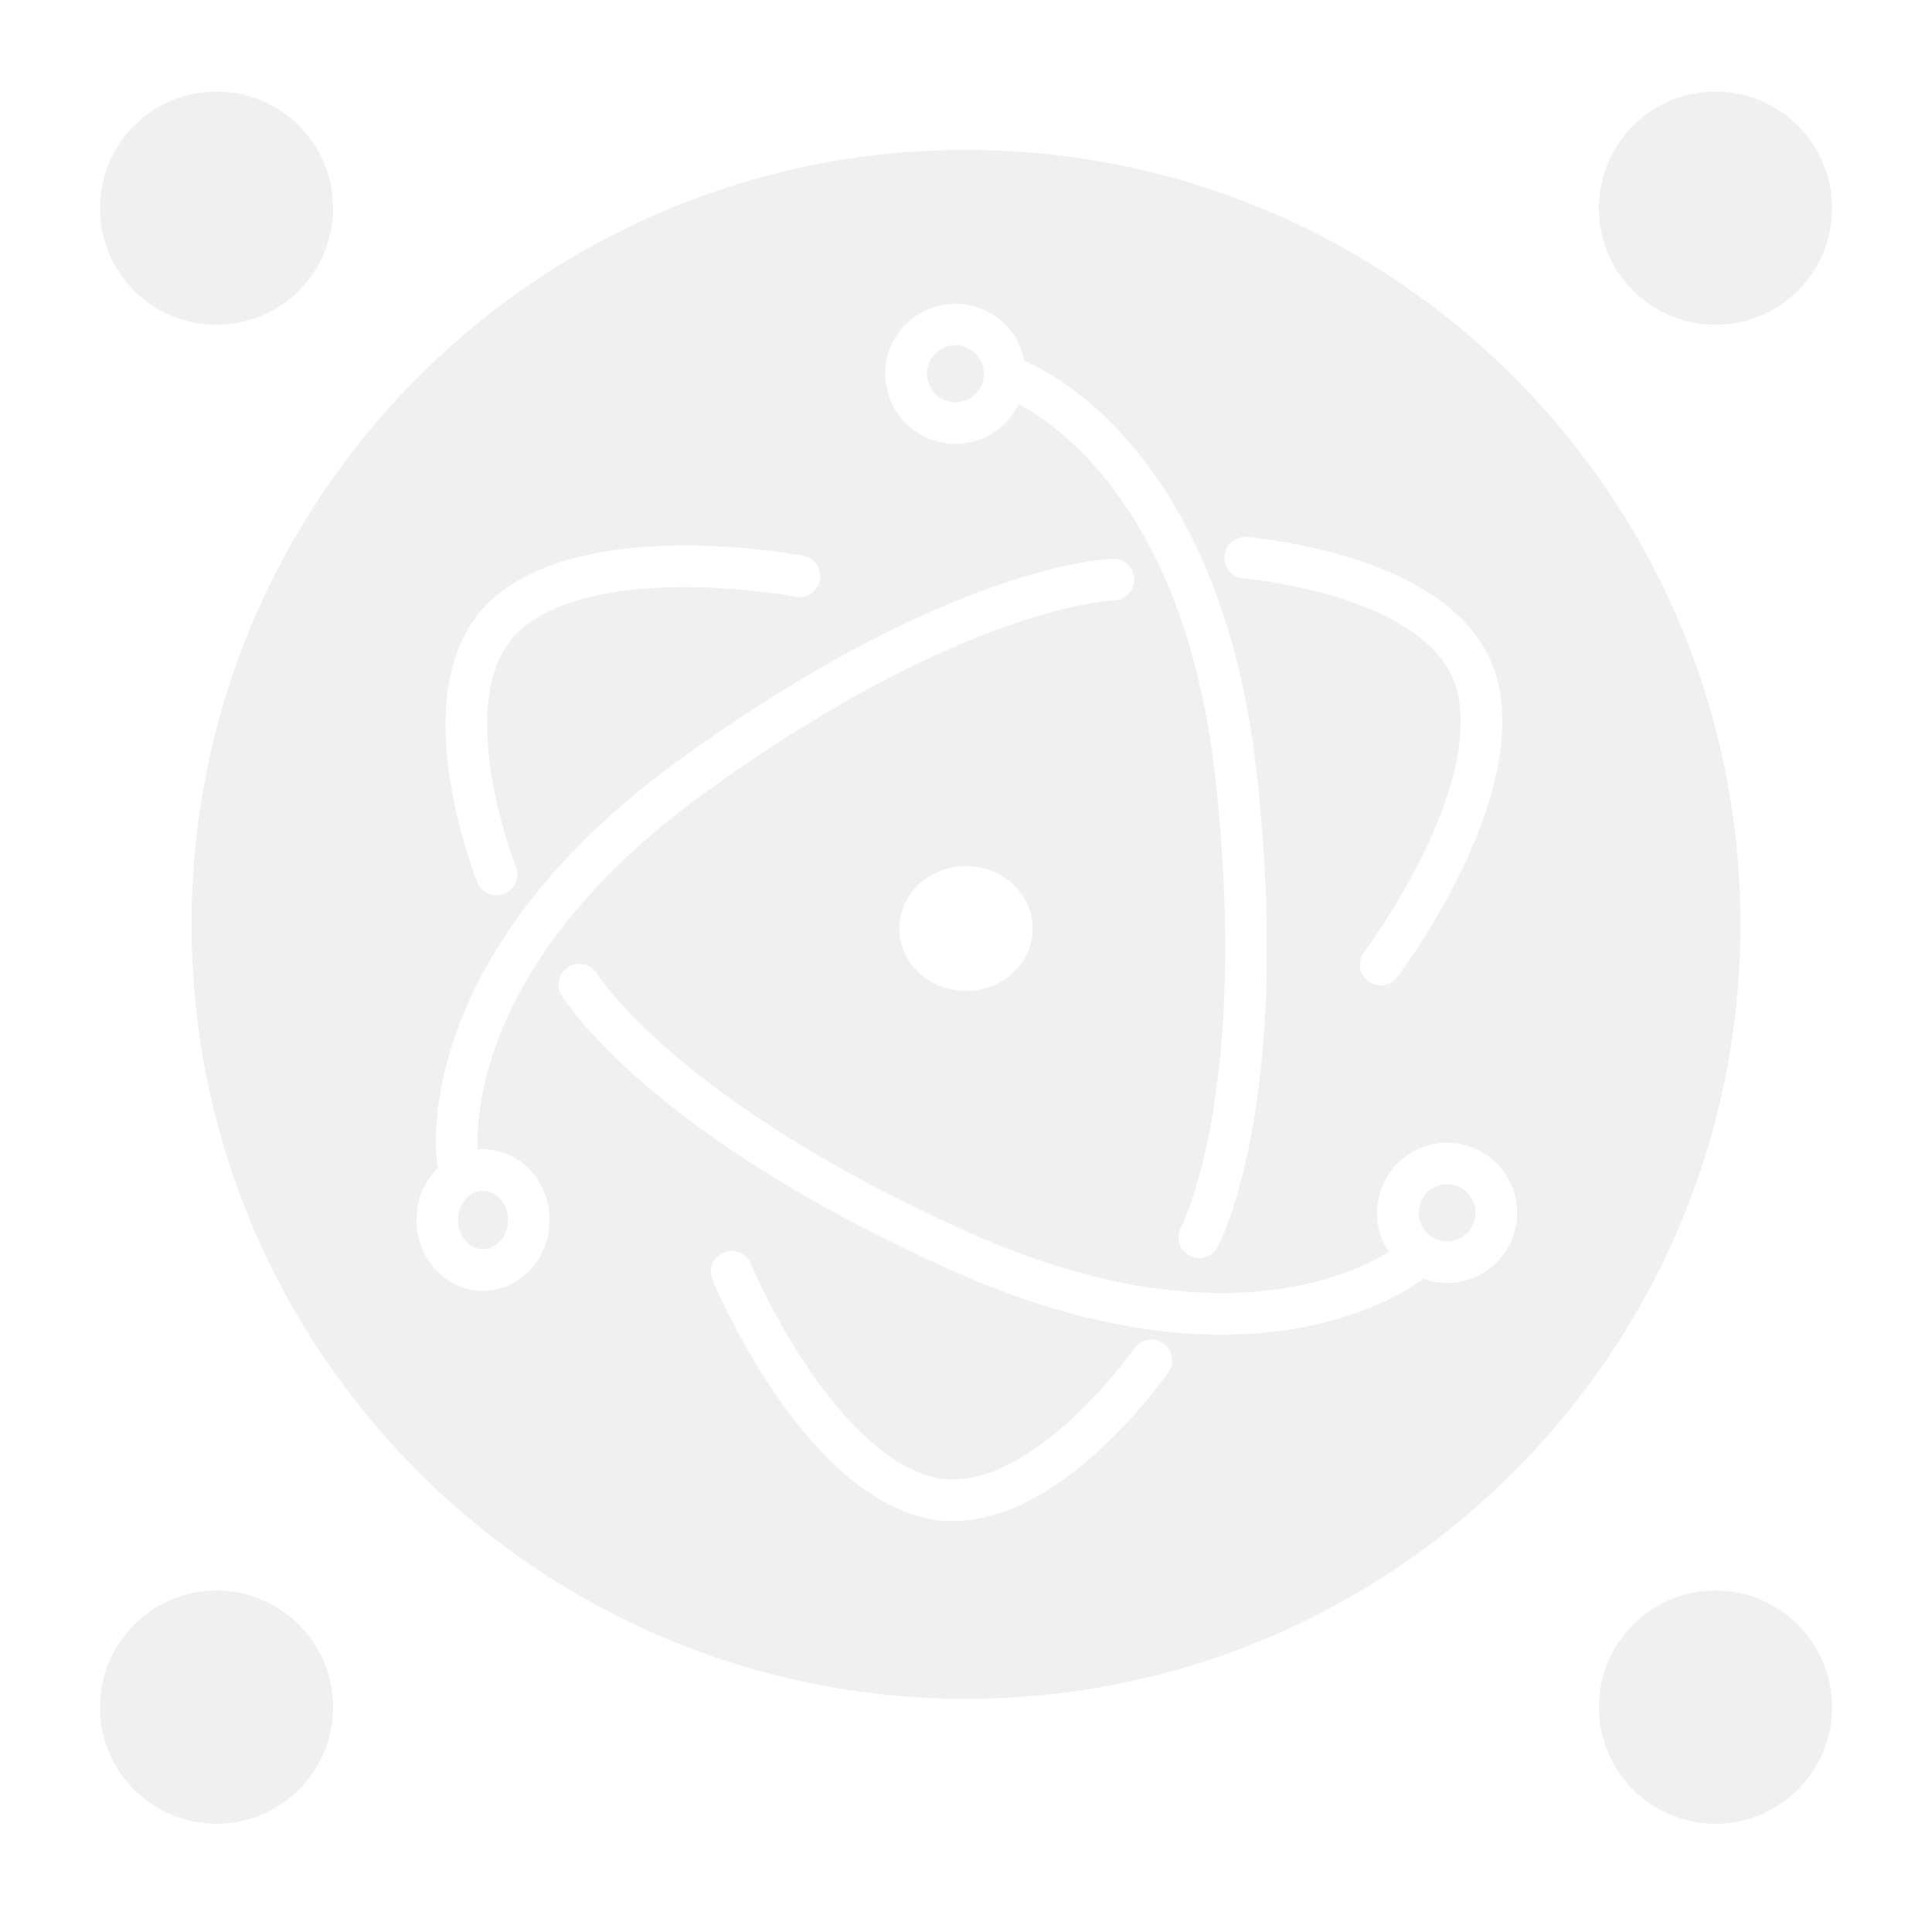
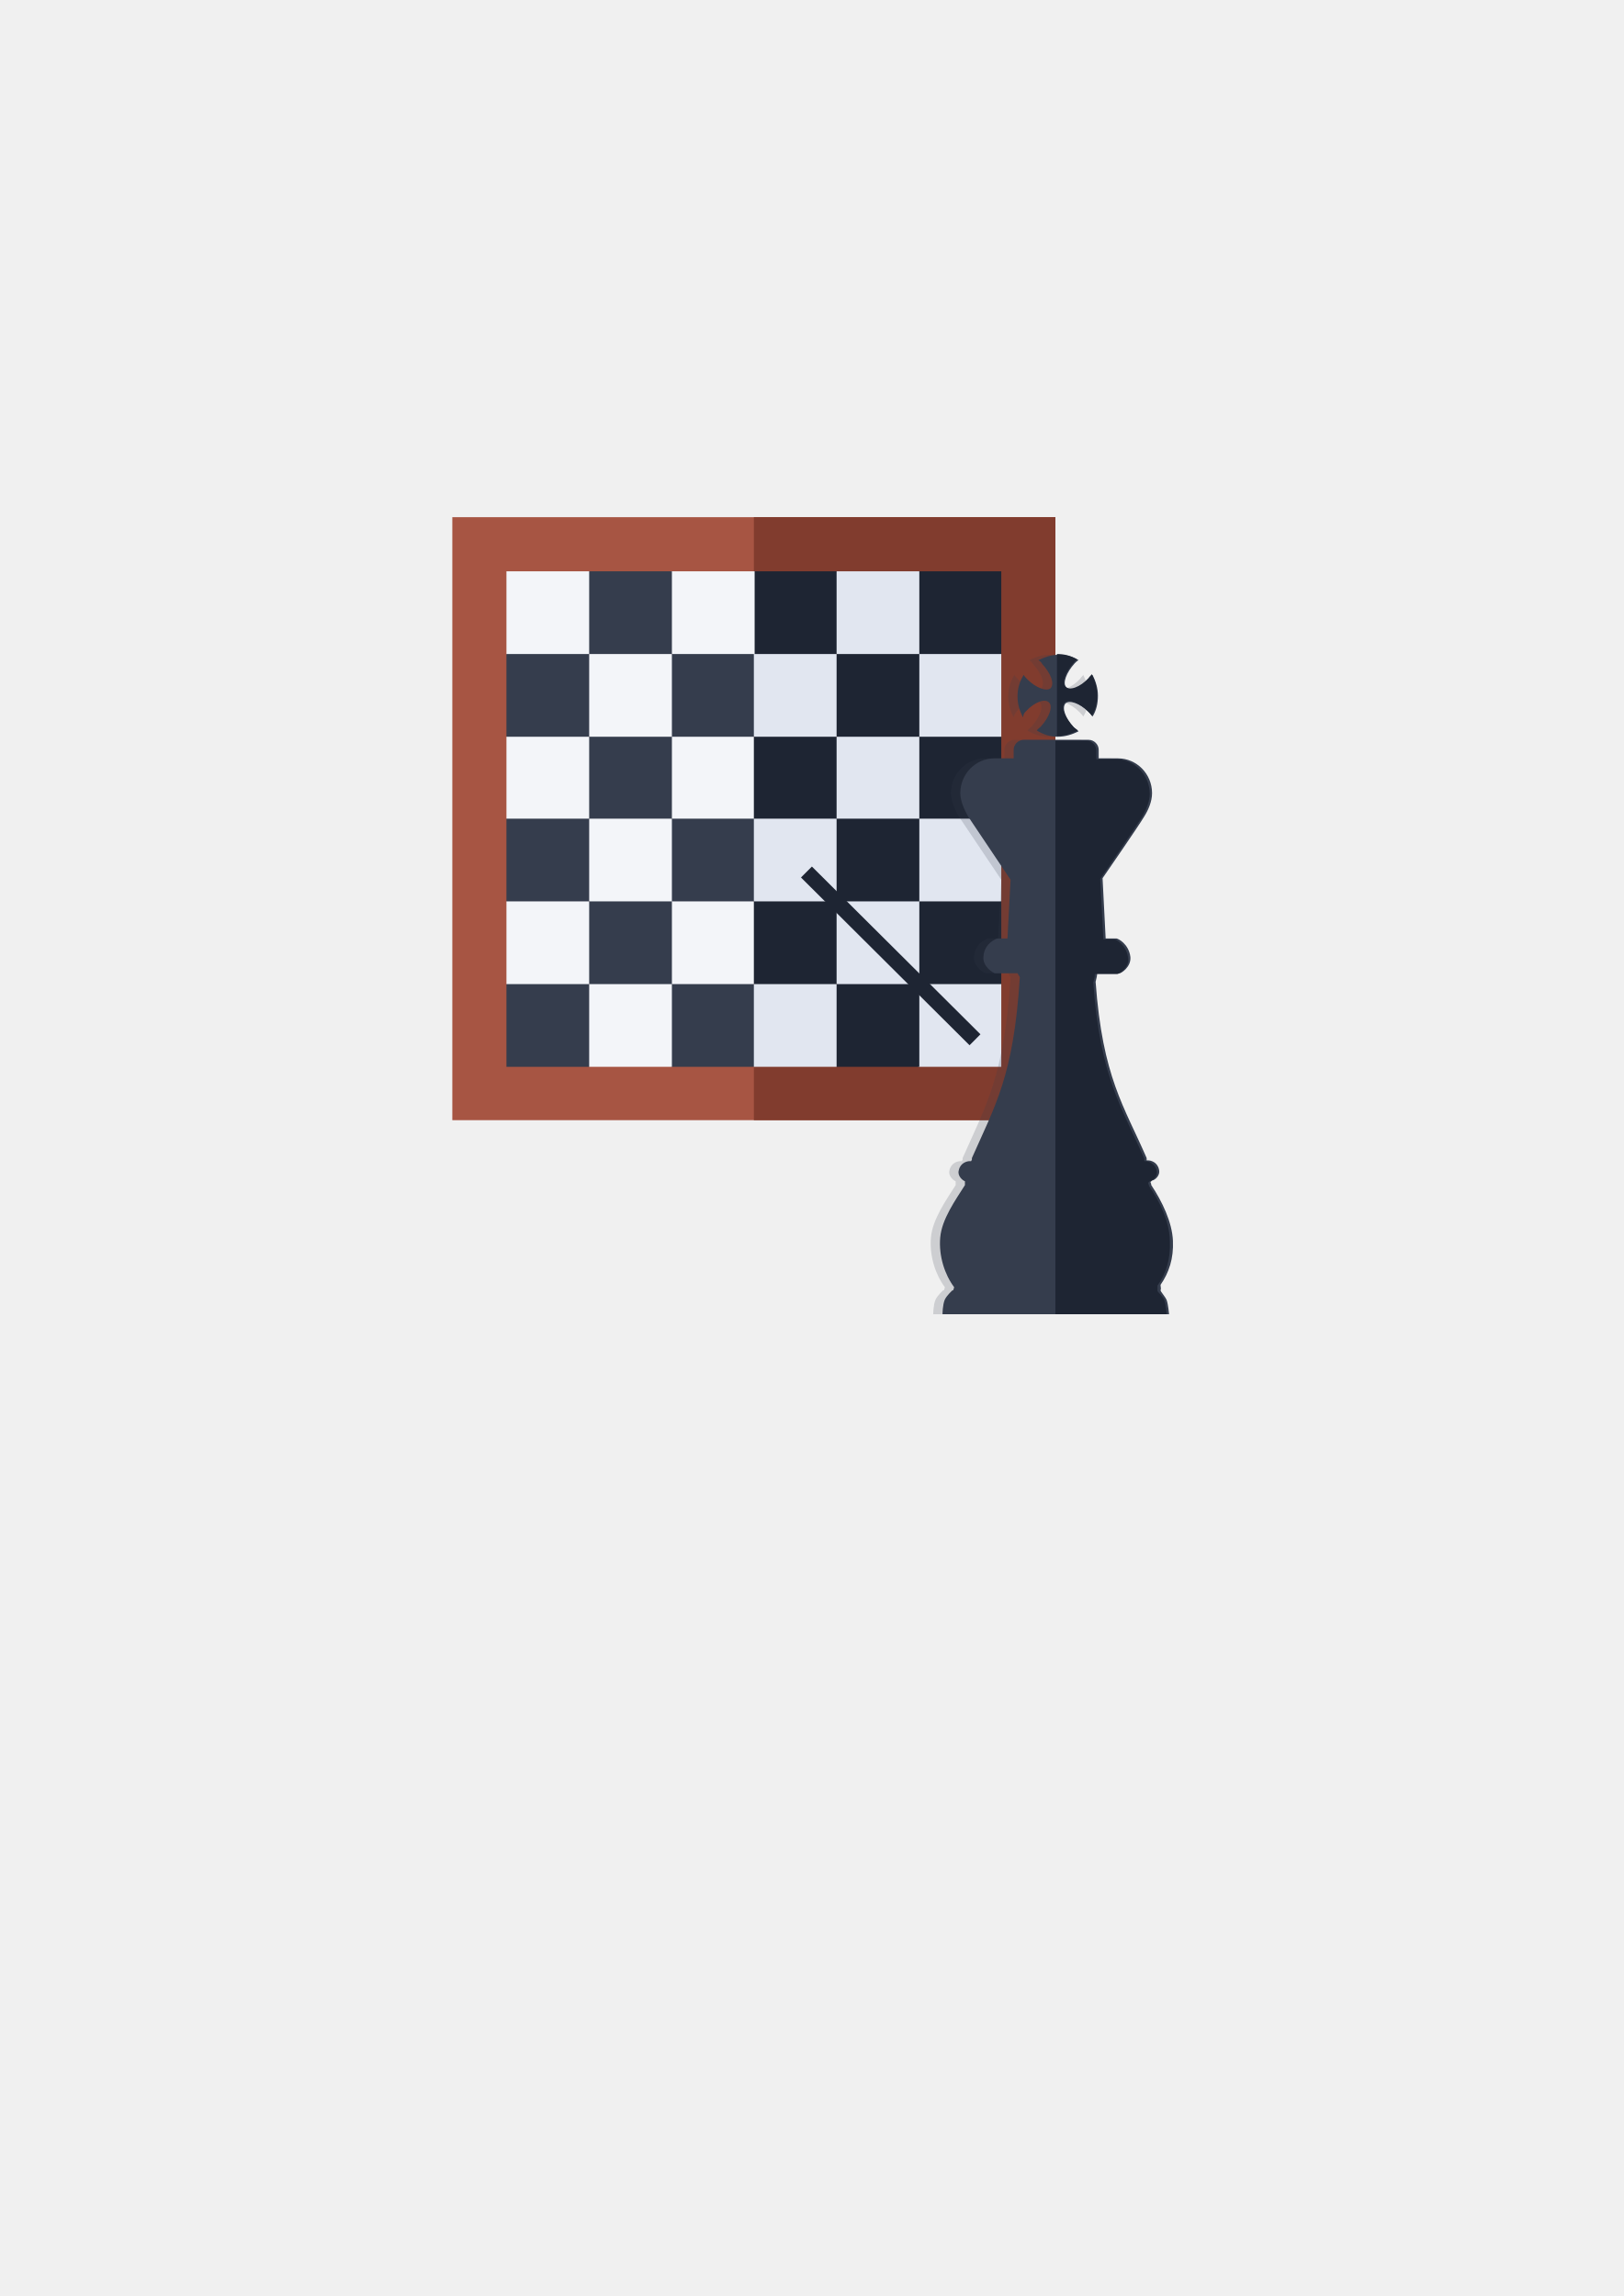
- <svg xmlns="http://www.w3.org/2000/svg" width="232" height="232" viewBox="0 0 232 232" fill="none">
-   <g filter="url(#filter0_b)">
-     <path d="M231.5 1V0.5H231H1H0.5V1V231V231.5H1H231H231.5V231V1ZM40.5 25C40.5 33.008 34.008 39.5 26 39.5C17.992 39.5 11.5 33.008 11.5 25C11.5 16.992 17.992 10.5 26 10.5C34.008 10.5 40.5 16.992 40.5 25ZM220.5 25C220.5 33.008 214.008 39.5 206 39.5C197.992 39.5 191.5 33.008 191.5 25C191.5 16.992 197.992 10.5 206 10.5C214.008 10.5 220.5 16.992 220.5 25ZM40.5 205C40.5 213.008 34.008 219.5 26 219.5C17.992 219.5 11.5 213.008 11.5 205C11.5 196.992 17.992 190.5 26 190.5C34.008 190.5 40.5 196.992 40.5 205ZM220.5 205C220.5 213.008 214.008 219.5 206 219.5C197.992 219.5 191.5 213.008 191.5 205C191.5 196.992 197.992 190.5 206 190.5C214.008 190.5 220.5 196.992 220.5 205ZM209.5 111C209.5 162.639 167.639 204.5 116 204.5C64.361 204.5 22.5 162.639 22.5 111C22.5 59.361 64.361 17.5 116 17.5C167.639 17.5 209.5 59.361 209.5 111Z" fill="white" stroke="white" />
-     <path d="M63.5 146.5C63.5 149.959 60.897 152.5 58 152.5C55.103 152.5 52.5 149.959 52.5 146.5C52.5 143.041 55.103 140.5 58 140.5C60.897 140.5 63.5 143.041 63.5 146.5Z" stroke="white" stroke-width="5" />
-     <path d="M54.986 139.466C54.986 139.466 51.197 116.315 83.187 93.165C115.178 70.014 133.698 69.593 133.698 69.593" stroke="white" stroke-width="5" stroke-linecap="round" />
-     <path d="M178.902 142.686C177.27 139.853 173.652 138.88 170.819 140.512C167.987 142.144 167.014 145.762 168.646 148.595C170.277 151.427 173.896 152.4 176.728 150.768C179.561 149.137 180.534 145.518 178.902 142.686Z" stroke="white" stroke-width="5" />
-     <path d="M169.409 151.555C169.409 151.555 151.24 166.394 115.211 150.232C79.182 134.07 69.572 118.232 69.572 118.232" stroke="white" stroke-width="5" stroke-linecap="round" />
-     <path d="M109.577 41.971C107.966 44.814 108.964 48.426 111.808 50.038C114.651 51.65 118.263 50.651 119.875 47.807C121.487 44.964 120.488 41.352 117.645 39.74C114.801 38.129 111.189 39.127 109.577 41.971Z" stroke="white" stroke-width="5" />
-     <path d="M122.038 45.647C122.038 45.647 144.047 53.767 148.412 93.013C152.778 132.259 144.012 148.579 144.012 148.579" stroke="white" stroke-width="5" stroke-linecap="round" />
-     <path d="M59.633 105C59.633 105 50.437 82.104 61.305 73.362C72.174 64.619 96 69.199 96 69.199" stroke="white" stroke-width="5" stroke-linecap="round" />
-     <path d="M149.532 66.978C149.532 66.978 174.391 68.913 177.477 82.638C180.564 96.363 165.799 115.833 165.799 115.833" stroke="white" stroke-width="5" stroke-linecap="round" />
-     <path d="M138.248 163.363C138.248 163.363 124.023 183.841 110.618 179.573C97.213 175.305 87.866 152.728 87.866 152.728" stroke="white" stroke-width="5" stroke-linecap="round" />
-     <path d="M116 119C120.418 119 124 115.642 124 111.5C124 107.358 120.418 104 116 104C111.582 104 108 107.358 108 111.5C108 115.642 111.582 119 116 119Z" fill="white" />
+ <svg xmlns="http://www.w3.org/2000/svg" version="1.1" id="Ebene_1" x="0px" y="0px" viewBox="0 0 210 297" style="enable-background:new 0 0 210 297;" xml:space="preserve">
+   <style type="text/css">
+ 	.st0{fill:#A75543;}
+ 	.st1{fill:#813C2E;}
+ 	.st2{fill:#1E2533;}
+ 	.st3{fill:#E1E6F0;}
+ 	.st4{fill:#F3F5F9;}
+ 	.st5{fill:#353D4D;}
+ 	.st6{opacity:0.19;}
+ 	.st7{fill:#010202;stroke:#1E2533;stroke-width:2;stroke-miterlimit:10;}
+ </style>
+   <g>
+     <g>
+       <g>
+         <path class="st0" d="M58.5,66.9v78h78v-78H58.5z" />
+       </g>
+       <path class="st1" d="M97.5,66.9h39v78h-39V66.9z" />
+       <path class="st2" d="M118.8,73.9l-4.6,6.1l4.6,4.6l6.1,6.1l4.6-6.1V73.9H118.8z" />
+       <path class="st3" d="M108.2,73.9l-6.1,6.1l6.1,4.6l6.1,6.1l4.6-6.1V73.9H108.2z" />
+       <path class="st2" d="M97.5,73.9L92.9,80l4.6,4.6l4.6,6.1l6.1-6.1V73.9H97.5z" />
+       <path class="st4" d="M86.8,73.9L82.3,80l4.6,4.6l6.1,6.1l4.6-6.1V73.9H86.8z" />
+       <path class="st5" d="M76.2,73.9L71.6,80l4.6,4.6l6.1,6.1l4.6-6.1V73.9H76.2z" />
+       <path class="st4" d="M76.2,84.6l-4.6,6.1l-6.1-6.1V73.9h10.7V84.6z" />
+       <path class="st3" d="M118.8,84.6l-4.6,6.1l4.6,4.6l6.1,4.6l4.6-4.6V84.6H118.8z" />
+       <path class="st2" d="M108.2,84.6l-6.1,6.1l6.1,4.6l6.1,4.6l4.6-4.6V84.6H108.2z" />
+       <path class="st3" d="M97.5,84.6l-4.6,6.1l4.6,4.6l4.6,4.6l6.1-4.6V84.6H97.5z" />
+       <path class="st5" d="M86.8,84.6l-4.6,6.1l4.6,4.6l6.1,4.6l4.6-4.6V84.6H86.8z" />
+       <path class="st4" d="M76.2,84.6l-4.6,6.1l4.6,4.6l6.1,4.6l4.6-4.6V84.6H76.2z" />
+       <path class="st5" d="M76.2,95.3l-4.6,4.6l-6.1-4.6V84.6h10.7V95.3z" />
+       <path class="st2" d="M118.8,95.3l-4.6,4.6l4.6,6.1l6.1,4.6l4.6-4.6V95.3H118.8z" />
+       <path class="st3" d="M108.2,95.3l-6.1,4.6l6.1,6.1l6.1,4.6l4.6-4.6V95.3H108.2z" />
+       <path class="st2" d="M97.5,95.3l-4.6,4.6l4.6,6.1l4.6,4.6l6.1-4.6V95.3H97.5z" />
+       <path class="st4" d="M86.8,95.3l-4.6,4.6l4.6,6.1l6.1,4.6l4.6-4.6V95.3H86.8z" />
+       <path class="st5" d="M76.2,95.3l-4.6,4.6l4.6,6.1l6.1,4.6l4.6-4.6V95.3H76.2z" />
+       <path class="st4" d="M76.2,105.9l-4.6,4.6l-6.1-4.6V95.3h10.7V105.9z" />
+       <path class="st3" d="M118.8,105.9l-4.6,4.6l4.6,6.1l6.1,4.6l4.6-4.6v-10.7H118.8z" />
+       <path class="st2" d="M108.2,105.9l-6.1,4.6l6.1,6.1l6.1,4.6l4.6-4.6v-10.7H108.2z" />
+       <path class="st3" d="M97.5,105.9l-4.6,4.6l4.6,6.1l4.6,4.6l6.1-4.6v-10.7H97.5z" />
+       <path class="st5" d="M86.8,105.9l-4.6,4.6l4.6,6.1l6.1,4.6l4.6-4.6v-10.7H86.8z" />
+       <path class="st4" d="M76.2,105.9l-4.6,4.6l4.6,6.1l6.1,4.6l4.6-4.6v-10.7H76.2z" />
+       <path class="st5" d="M76.2,116.6l-4.6,4.6l-6.1-4.6v-10.7h10.7V116.6z" />
+       <path class="st2" d="M118.8,116.6l-4.6,4.6l4.6,6.1l6.1,4.6l4.6-4.6v-10.7H118.8z" />
+       <path class="st3" d="M108.2,116.6l-6.1,4.6l6.1,6.1l6.1,4.6l4.6-4.6v-10.7H108.2z" />
+       <path class="st2" d="M97.5,116.6l-4.6,4.6l4.6,6.1l4.6,4.6l6.1-4.6v-10.7H97.5z" />
+       <path class="st4" d="M86.8,116.6l-4.6,4.6l4.6,6.1l6.1,4.6l4.6-4.6v-10.7H86.8z" />
+       <path class="st5" d="M76.2,116.6l-4.6,4.6l4.6,6.1l6.1,4.6l4.6-4.6v-10.7H76.2z" />
+       <path class="st4" d="M76.2,127.3l-4.6,4.6l-6.1-4.6v-10.7h10.7V127.3z" />
+       <path class="st3" d="M118.8,127.3l-4.6,4.6l4.6,6.1h10.7v-10.7H118.8z" />
+       <path class="st2" d="M108.2,127.3l-6.1,4.6l6.1,6.1h10.7v-10.7H108.2z" />
+       <path class="st3" d="M97.5,127.3l-4.6,4.6l4.6,6.1h10.7v-10.7H97.5z" />
+       <path class="st5" d="M86.8,127.3l-4.6,4.6l4.6,6.1h10.7v-10.7H86.8z" />
+       <path class="st4" d="M76.2,127.3l-4.6,4.6l4.6,6.1h10.7v-10.7H76.2z" />
+       <path class="st5" d="M65.5,127.3h10.7v10.7H65.5V127.3z" />
+     </g>
+     <g>
+       <path class="st5" d="M150.9,168.2c0.2,0.6,0.3,1.8,0.3,1.8h-29.3c0,0,0-1.2,0.3-1.9c0.3-0.6,1-1.2,1-1.2h0.1    c0-0.1,0.1-0.3,0.1-0.4h0c-1.2-1.6-2-4-1.8-6.4c0.2-2.4,2-4.9,3.2-6.8l0-0.2c0-0.1,0-0.1,0-0.3c-0.3-0.1-1-0.7-0.8-1.4    c0.2-1,1.1-1.2,1.4-1.2h0.2l0.1-0.2l0-0.2c3-6.8,5.4-10.6,6.2-23.4c-0.1-0.2-0.2-0.3-0.3-0.5c-1.6,0-2.8,0-2.9,0    c-0.2,0-1.7-0.9-1.5-2.2c0.1-1.7,1.7-2.3,1.8-2.3c0,0,0.6,0,1.3,0l0.4-7.6c0,0-4.7-7-5.5-8.2c-0.5-0.9-1-2-1-3    c0-2.5,2-4.5,4.4-4.5c0.7,0,1.8,0,2.5,0c0,0,0-0.8,0-1.1c0-0.7,0.6-1.3,1.3-1.3c1.4,0,7.3,0,8.4,0c0.7,0,1.3,0.6,1.3,1.3    c0,0.3,0,1.1,0,1.1c0.7,0,1.8,0,2.5,0c2.4,0,4.4,2,4.4,4.5c0,1.1-0.5,2.2-1,3c-0.7,1.2-5.4,8-5.4,8l0.4,7.8c0.8,0,1.3,0,1.4,0    c0.2,0,1.6,0.7,1.8,2.4c0.1,1.3-1.2,2.1-1.4,2.1c-0.1,0-1.3,0-2.9,0c0,0.3-0.1,0.7-0.2,1.1c0.9,12.4,3.7,16.1,6.6,22.8l0,0.1    l0,0.2c0.1,0,0.2,0,0.2,0c0.3,0,1.2,0.2,1.4,1.2c0.2,0.8-0.6,1.4-0.9,1.4l-0.2,0.2c0,0.1,0.1,0.2,0.1,0.4c1.4,2.1,2.7,4.8,2.8,7.2    c0.1,2.3-0.5,4.1-1.6,5.7c0,0.3,0.1,0.5,0,0.7C150.1,167.1,150.7,167.7,150.9,168.2z M132.7,92c1.1-1.2,2.5-1.7,3-1.1    c0.5,0.5,0,1.9-1.1,3.1c-0.2,0.2-0.4,0.3-0.5,0.5c0.8,0.5,1.7,0.8,2.7,0.8c1,0,1.9-0.3,2.7-0.7c-0.2-0.2-0.4-0.3-0.6-0.5    c-1.1-1.2-1.6-2.5-1.1-3.1c0.5-0.5,1.9,0,3,1.1c0.2,0.2,0.4,0.4,0.5,0.6c0.5-0.8,0.7-1.7,0.7-2.7c0-1-0.3-1.9-0.7-2.7    c-0.1,0.2-0.3,0.3-0.4,0.5c-1.1,1.2-2.5,1.7-3,1.1c-0.5-0.5,0-1.9,1.1-3.1c0.2-0.2,0.3-0.3,0.5-0.4c-0.8-0.5-1.7-0.7-2.6-0.7    c-0.9,0-1.8,0.3-2.6,0.7c0.2,0.1,0.4,0.3,0.5,0.5c1.1,1.2,1.6,2.5,1.1,3.1c-0.5,0.5-1.9,0-3-1.1c-0.2-0.2-0.4-0.4-0.5-0.6    c-0.5,0.8-0.8,1.7-0.8,2.8c0,1,0.3,1.9,0.7,2.7C132.4,92.3,132.5,92.2,132.7,92z" />
+     </g>
+     <g class="st6">
+       <path class="st5" d="M149.7,168.2c0.2,0.6,0.3,1.8,0.3,1.8h-29.3c0,0,0-1.2,0.3-1.9c0.3-0.6,1-1.2,1-1.2h0.1    c0-0.1,0.1-0.3,0.1-0.4h0c-1.2-1.6-2-4-1.8-6.4s2-4.9,3.2-6.8l0-0.2c0-0.1,0-0.1,0-0.3c-0.3-0.1-1-0.7-0.8-1.4    c0.2-1,1.1-1.2,1.4-1.2h0.2l0.1-0.2l0-0.2c3-6.8,5.4-10.6,6.2-23.4c-0.1-0.2-0.2-0.3-0.3-0.5c-1.6,0-2.8,0-2.9,0    c-0.2,0-1.7-0.9-1.5-2.2c0.1-1.7,1.7-2.3,1.8-2.3c0,0,0.6,0,1.3,0l0.4-7.6c0,0-4.7-7-5.5-8.2c-0.5-0.9-1-2-1-3    c0-2.5,2-4.5,4.4-4.5c0.7,0,1.8,0,2.5,0c0,0,0-0.8,0-1.1c0-0.7,0.6-1.3,1.3-1.3c1.4,0,7.3,0,8.4,0c0.7,0,1.3,0.6,1.3,1.3    c0,0.3,0,1.1,0,1.1c0.7,0,1.8,0,2.5,0c2.4,0,4.4,2,4.4,4.5c0,1.1-0.5,2.2-1,3c-0.7,1.2-5.4,8-5.4,8l0.4,7.8c0.8,0,1.3,0,1.4,0    c0.2,0,1.6,0.7,1.8,2.4c0.1,1.3-1.2,2.1-1.4,2.1c-0.1,0-1.3,0-2.9,0c0,0.3-0.1,0.7-0.2,1.1c0.9,12.4,3.7,16.1,6.6,22.8l0,0.1    l0,0.2c0.1,0,0.2,0,0.2,0c0.3,0,1.2,0.2,1.4,1.2c0.2,0.8-0.6,1.4-0.9,1.4l-0.2,0.2c0,0.1,0.1,0.2,0.1,0.4c1.4,2.1,2.7,4.8,2.8,7.2    c0.1,2.3-0.5,4.1-1.6,5.7c0,0.3,0.1,0.5,0,0.7C148.9,167.1,149.5,167.7,149.7,168.2z M131.5,92c1.1-1.2,2.5-1.7,3-1.1    c0.5,0.5,0,1.9-1.1,3.1c-0.2,0.2-0.4,0.3-0.5,0.5c0.8,0.5,1.7,0.8,2.7,0.8c1,0,1.9-0.3,2.7-0.7c-0.2-0.2-0.4-0.3-0.6-0.5    c-1.1-1.2-1.6-2.5-1.1-3.1c0.5-0.5,1.9,0,3,1.1c0.2,0.2,0.4,0.4,0.5,0.6c0.5-0.8,0.7-1.7,0.7-2.7c0-1-0.3-1.9-0.7-2.7    c-0.1,0.2-0.3,0.3-0.4,0.5c-1.1,1.2-2.5,1.7-3,1.1c-0.5-0.5,0-1.9,1.1-3.1c0.2-0.2,0.3-0.3,0.5-0.4c-0.8-0.5-1.7-0.7-2.6-0.7    c-0.9,0-1.8,0.3-2.6,0.7c0.2,0.1,0.4,0.3,0.5,0.5c1.1,1.2,1.6,2.5,1.1,3.1c-0.5,0.5-1.9,0-3-1.1c-0.2-0.2-0.4-0.4-0.5-0.6    c-0.5,0.8-0.8,1.7-0.8,2.8c0,1,0.3,1.9,0.7,2.7C131.2,92.3,131.4,92.2,131.5,92z" />
+     </g>
+     <line class="st7" x1="126.1" y1="134.5" x2="104.3" y2="112.8" />
+     <g>
+       <path class="st2" d="M148.6,153.4c0-0.2-0.1-0.2-0.1-0.4l0.2-0.2c0.3,0,1.1-0.6,0.9-1.4c-0.2-0.9-1.1-1.2-1.4-1.2c0,0-0.1,0-0.2,0    l0-0.2l0-0.1c-2.9-6.7-5.7-10.4-6.6-22.8c0.1-0.4,0.2-0.7,0.2-1.1c1.6,0,2.9,0,2.9,0c0.2,0,1.6-0.8,1.4-2.1    c-0.2-1.7-1.6-2.4-1.8-2.4c0,0-0.6,0-1.4,0l-0.4-7.8c0,0,4.7-6.9,5.4-8c0.5-0.9,1-2,1-3c0-2.5-2-4.5-4.4-4.5c-0.7,0-1.8,0-2.5,0    c0,0,0-0.8,0-1.1c0-0.7-0.6-1.3-1.3-1.3c-0.5,0-2.2,0-4,0V170h14.4c0,0-0.1-1.2-0.3-1.8c-0.2-0.5-0.8-1-0.9-1.2c0-0.2,0-0.5,0-0.7    c1.1-1.5,1.7-3.4,1.6-5.7C151.3,158.1,150,155.4,148.6,153.4z" />
+       <path class="st2" d="M139.3,85.3c-0.8-0.5-1.7-0.7-2.6-0.7v10.6c1,0,1.9-0.3,2.7-0.7c-0.2-0.2-0.4-0.3-0.6-0.5    c-1.1-1.2-1.6-2.5-1.1-3.1c0.5-0.5,1.9,0,3,1.1c0.2,0.2,0.4,0.4,0.5,0.6c0.5-0.8,0.7-1.7,0.7-2.7c0-1-0.3-1.9-0.7-2.7    c-0.1,0.2-0.3,0.3-0.4,0.5c-1.1,1.2-2.5,1.7-3,1.1c-0.5-0.5,0-1.9,1.1-3.1C139,85.5,139.2,85.4,139.3,85.3z" />
+     </g>
  </g>
-   <defs>
-     <filter id="filter0_b" x="-4" y="-4" width="240" height="240" filterUnits="userSpaceOnUse" color-interpolation-filters="sRGB">
-       <feFlood flood-opacity="0" result="BackgroundImageFix" />
-       <feGaussianBlur in="BackgroundImage" stdDeviation="2" />
-       <feComposite in2="SourceAlpha" operator="in" result="effect1_backgroundBlur" />
-       <feBlend mode="normal" in="SourceGraphic" in2="effect1_backgroundBlur" result="shape" />
-     </filter>
-   </defs>
</svg>
